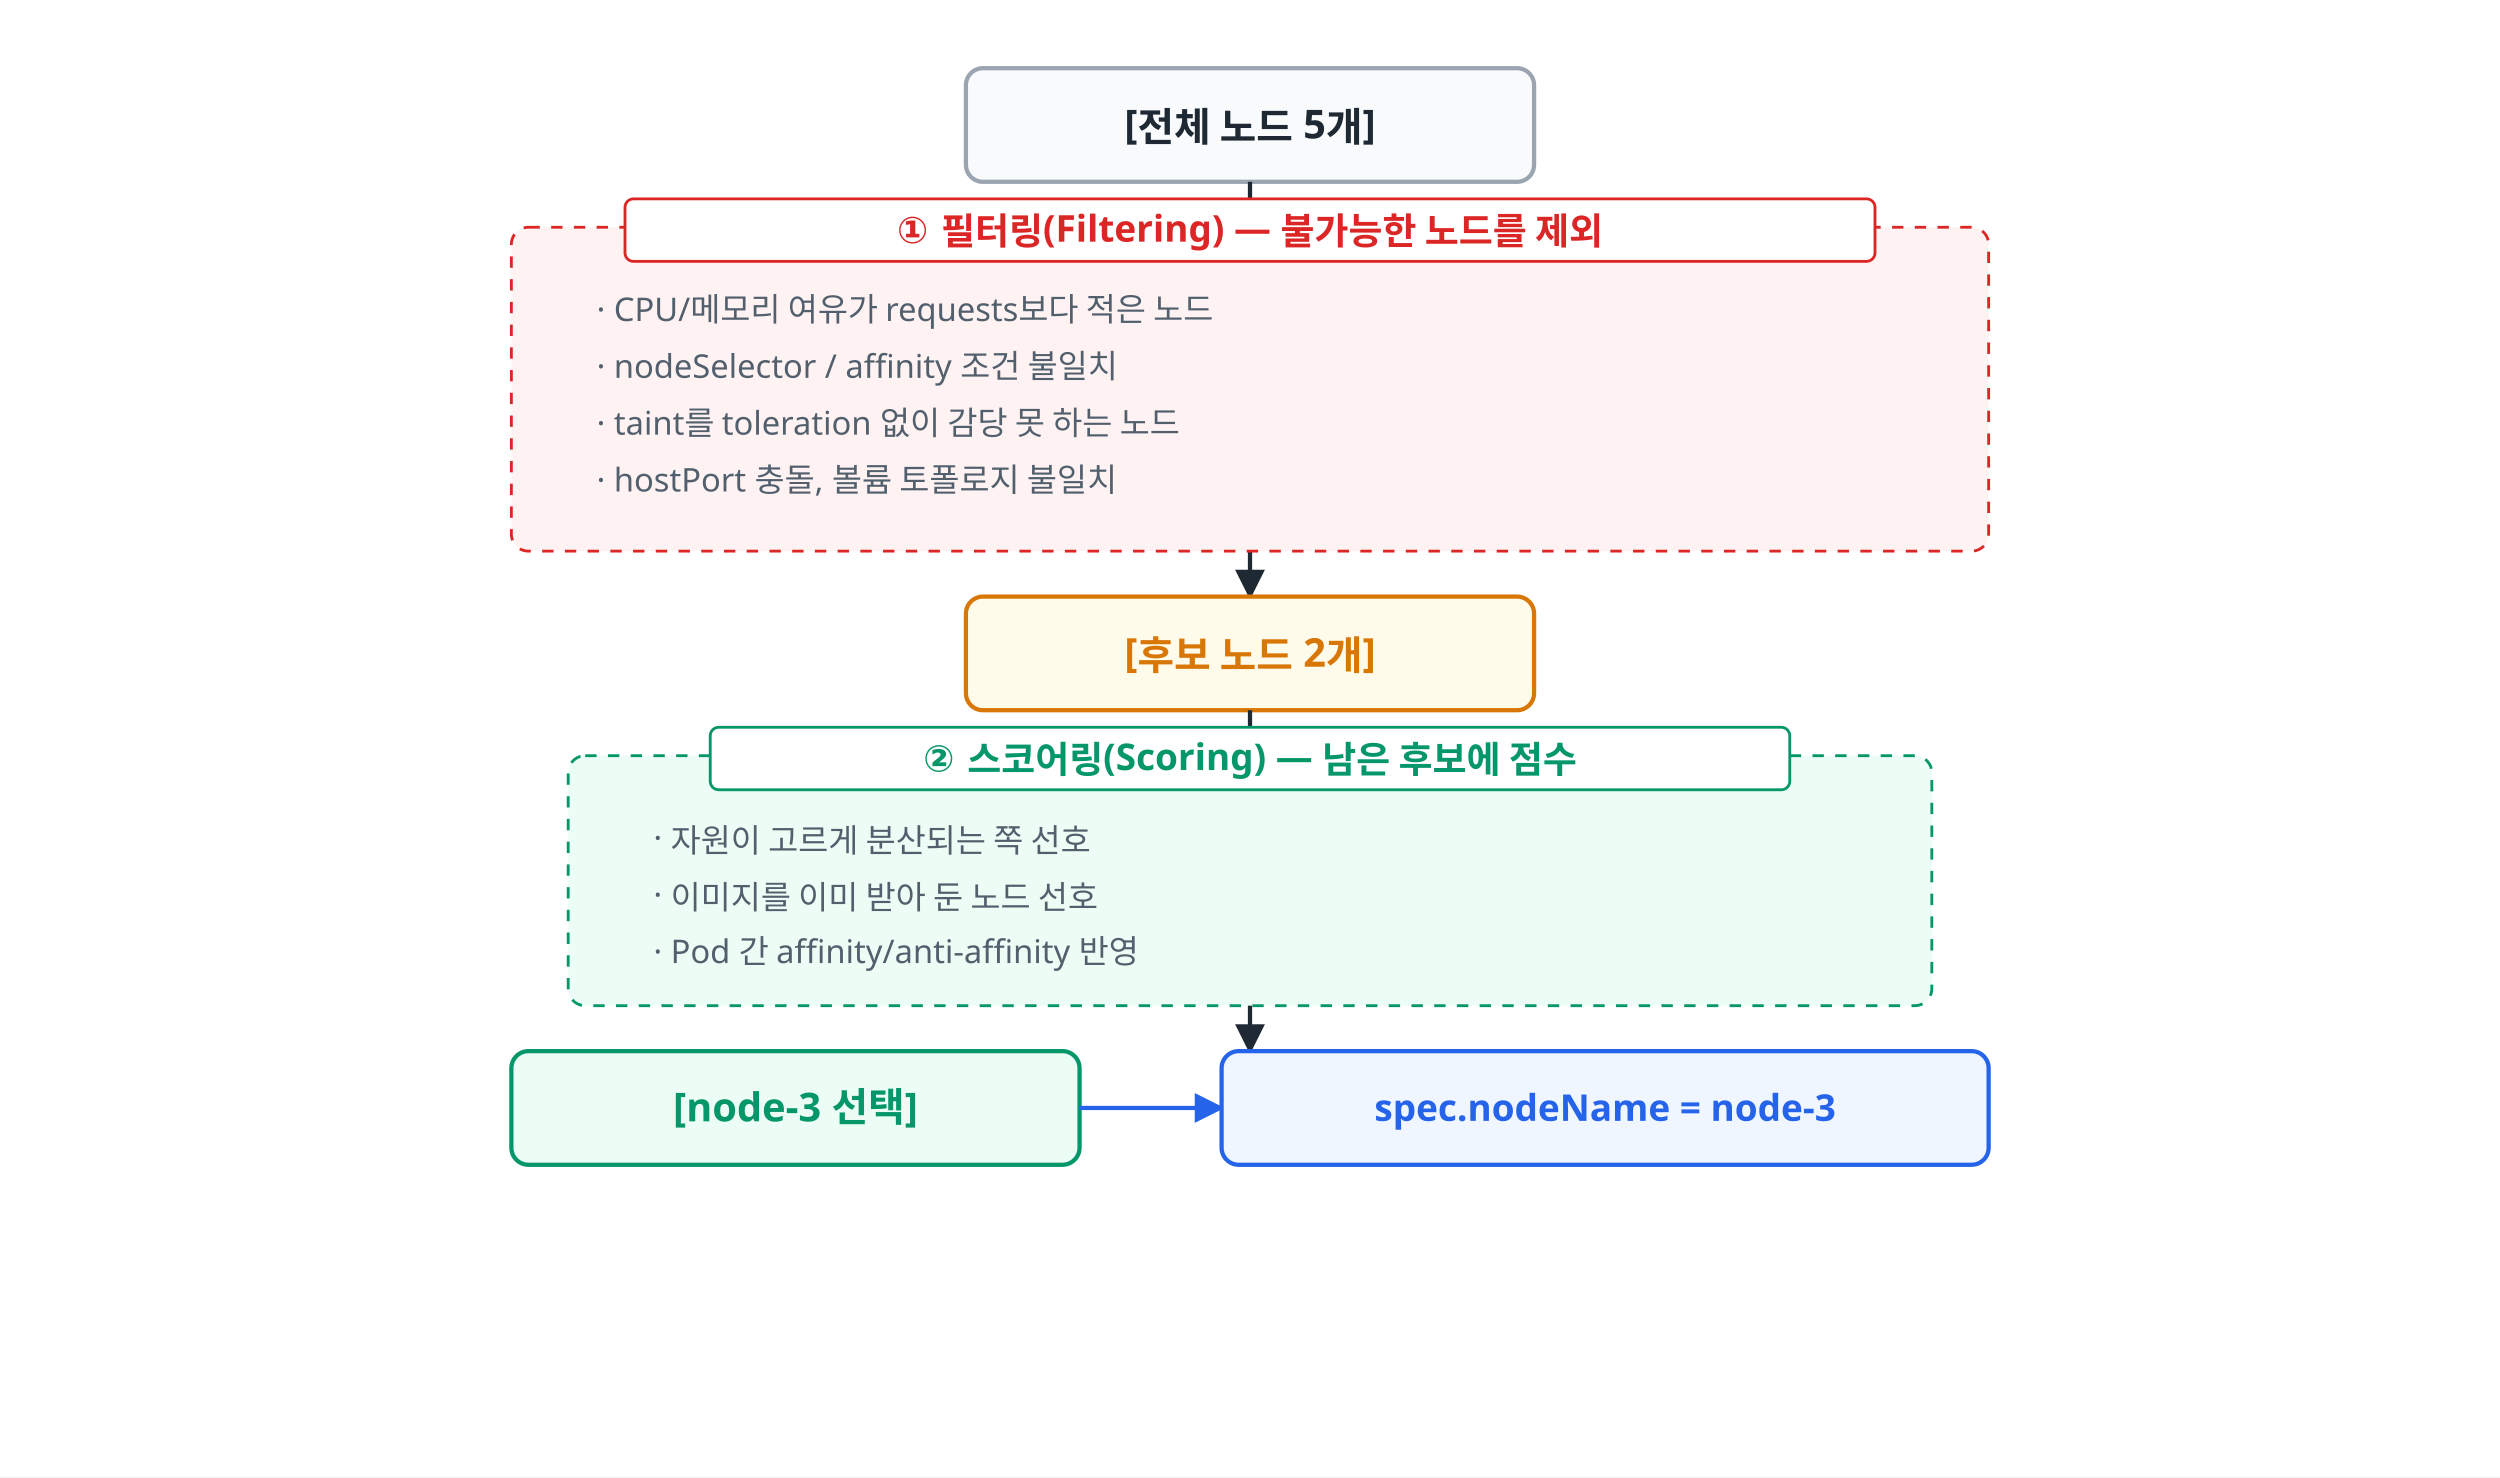
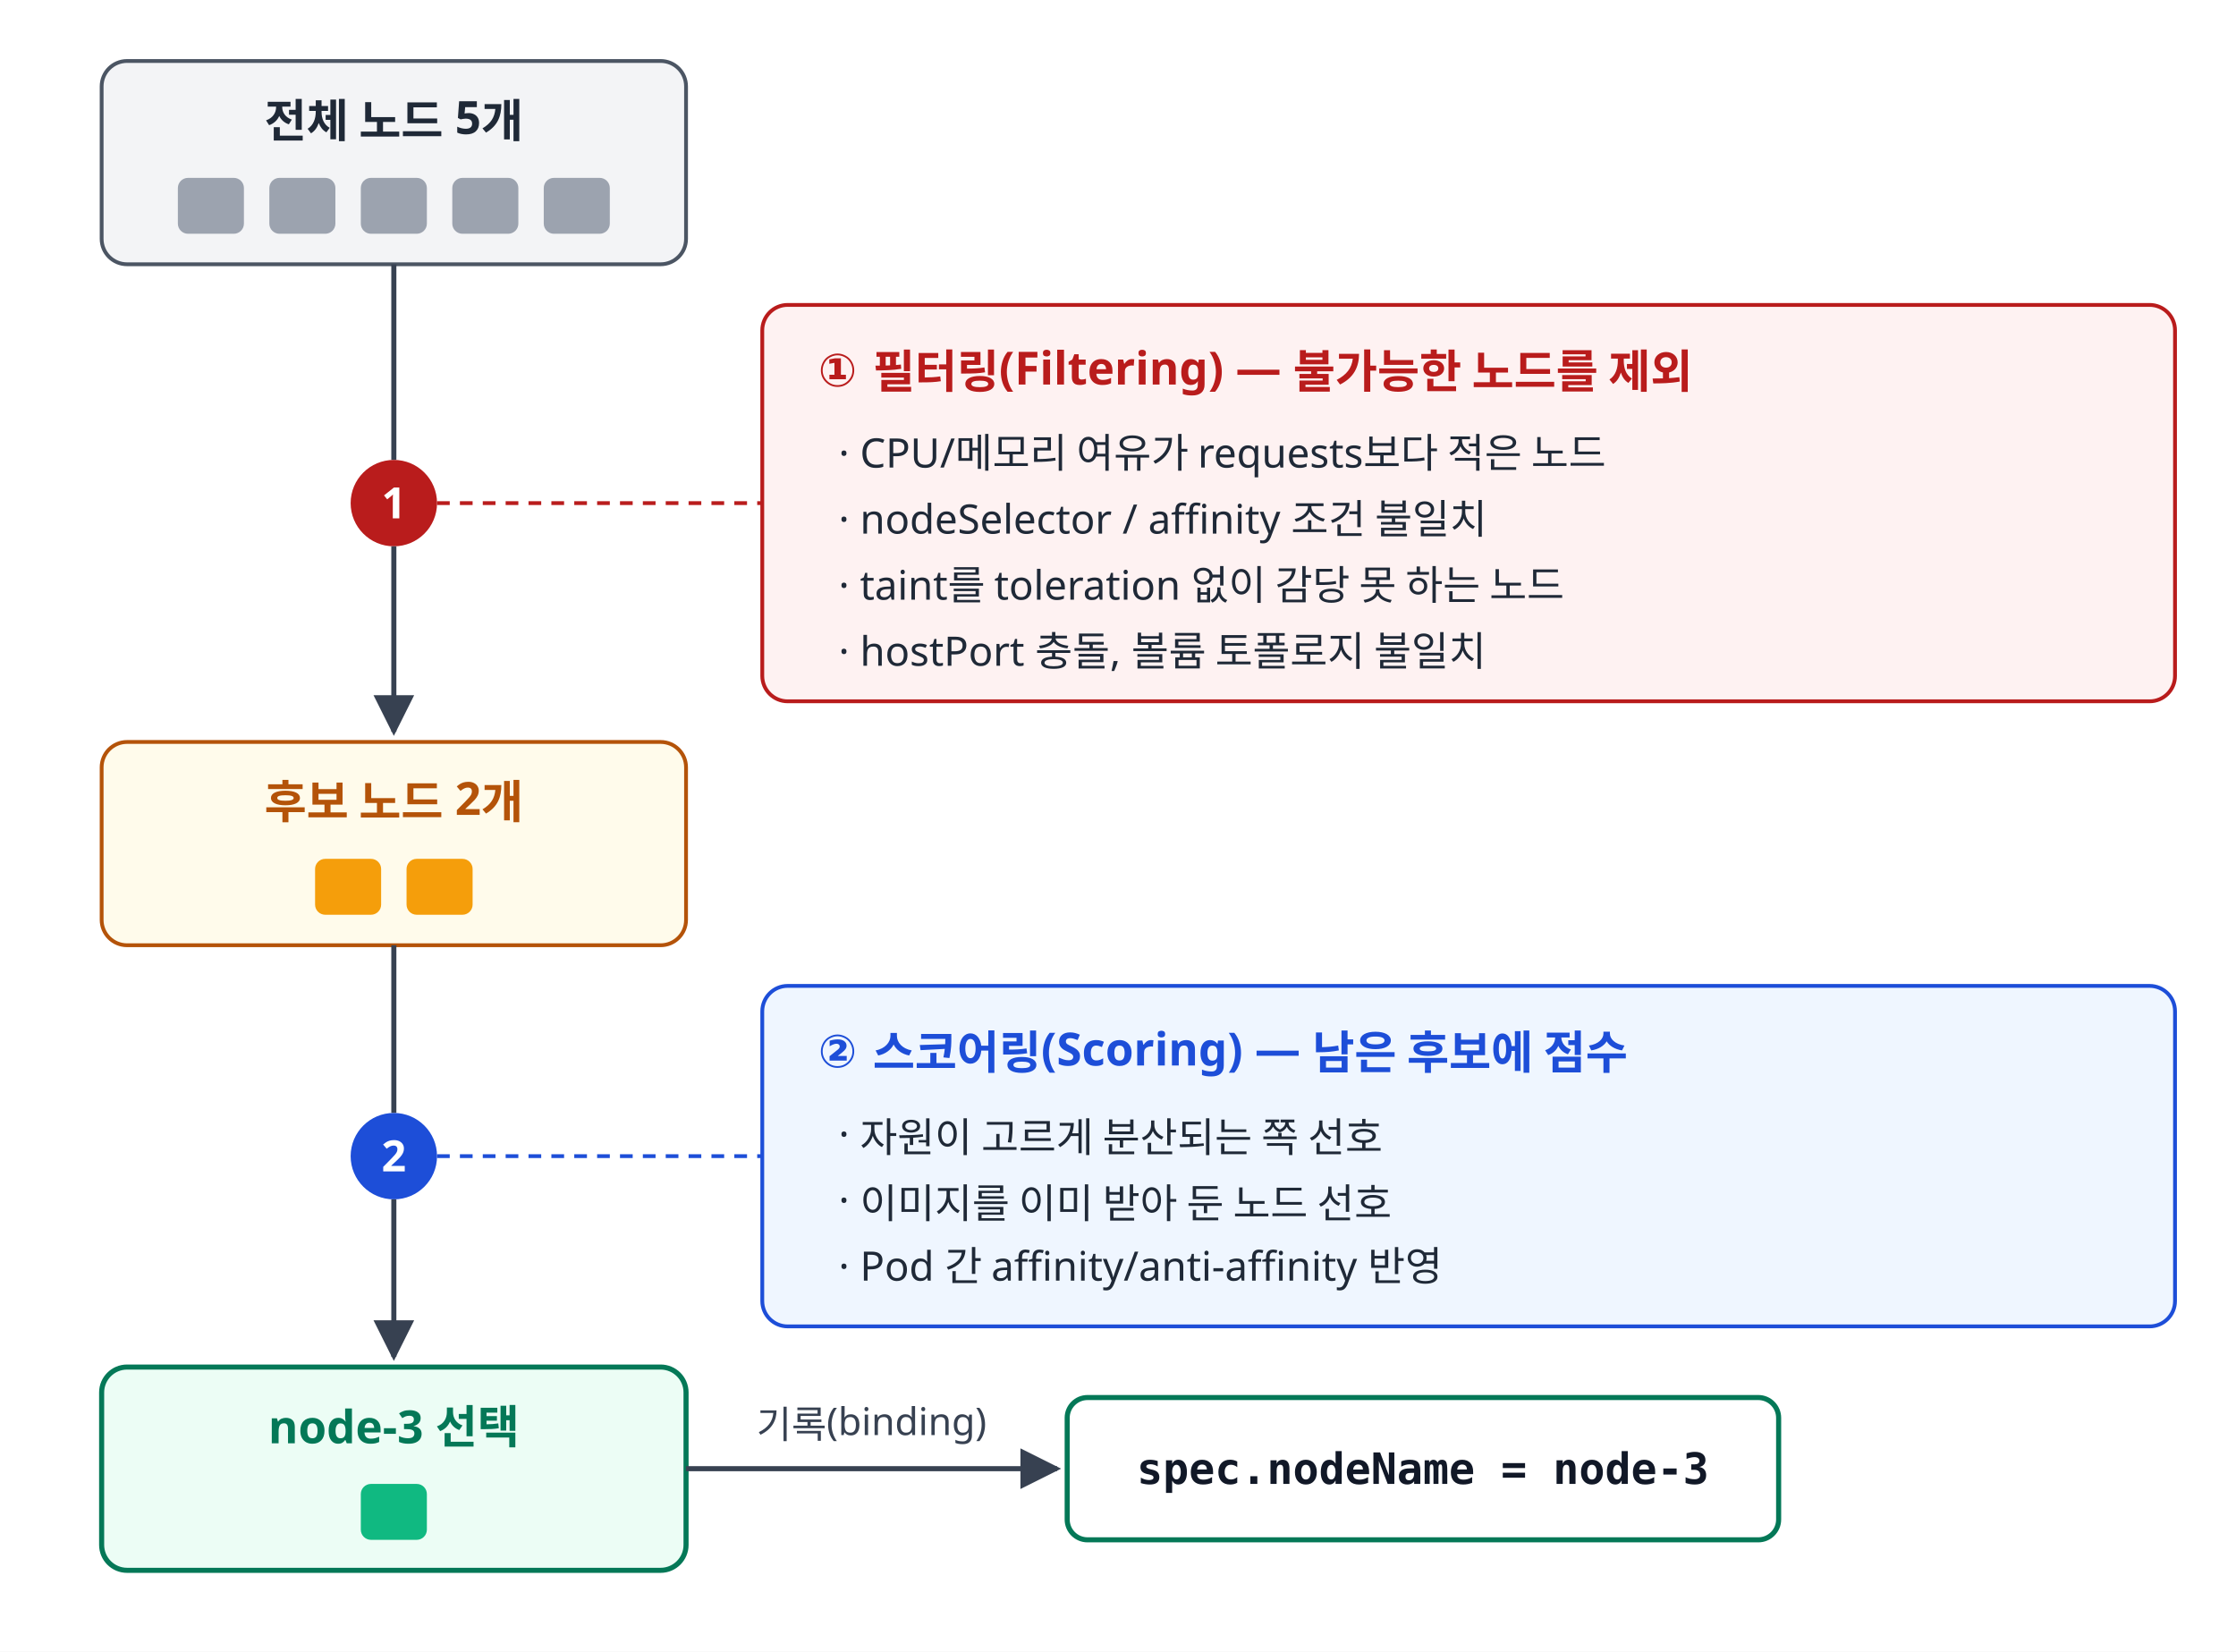
- <svg xmlns="http://www.w3.org/2000/svg" viewBox="0 0 880 520" width="880" height="520" font-family="'Malgun Gothic','Apple SD Gothic Neo','Noto Sans KR','Segoe UI',sans-serif" role="img" aria-labelledby="t d">
-   <rect width="880" height="520" fill="#ffffff" />
+ <svg xmlns="http://www.w3.org/2000/svg" viewBox="0 0 880 650" width="880" height="650" font-family="'Malgun Gothic','Apple SD Gothic Neo','Noto Sans KR','Segoe UI',sans-serif" role="img" aria-labelledby="t d">
+   <rect width="880" height="650" fill="#ffffff" />
  <defs>
-     <marker id="arrow-ink" viewBox="0 0 10 10" refX="9" refY="5" markerWidth="7" markerHeight="7" orient="auto-start-reverse">
-       <path d="M0,0 L10,5 L0,10 z" fill="#1f2933" />
-     </marker>
-     <marker id="arrow-blue" viewBox="0 0 10 10" refX="9" refY="5" markerWidth="7" markerHeight="7" orient="auto-start-reverse">
-       <path d="M0,0 L10,5 L0,10 z" fill="#2563eb" />
+     <marker id="ink" viewBox="0 0 10 10" refX="9" refY="5" markerWidth="8" markerHeight="8" orient="auto">
+       <path d="M0,0 L10,5 L0,10 z" fill="#374151" />
    </marker>
  </defs>
-   <rect x="340" y="24" width="200" height="40" rx="6" fill="#f8fafc" stroke="#9aa5b1" stroke-width="1.5" />
-   <text x="440" y="48.7" font-size="14" font-weight="bold" fill="#1f2933" text-anchor="middle">[전체 노드 5개]</text>
-   <path d="M440,64 L440,210" stroke="#1f2933" stroke-width="1.5" fill="none" marker-end="url(#arrow-ink)" />
-   <rect x="180" y="80" width="520" height="114" rx="6" fill="#fef2f2" stroke="#dc2626" stroke-width="1" stroke-dasharray="4 4" />
-   <rect x="220" y="70" width="440" height="22" fill="#ffffff" stroke="#dc2626" stroke-width="1" rx="3" />
-   <text x="440" y="85.55" font-size="13" font-weight="bold" fill="#dc2626" text-anchor="middle">① 필터링(Filtering) — 불가능한 노드를 제외</text>
-   <text x="210" y="113.0" font-size="11.5" fill="#52606d">· CPU/메모리 여유가 requests보다 적은 노드</text>
-   <text x="210" y="133.0" font-size="11.5" fill="#52606d">· nodeSelector / affinity 조건 불일치</text>
-   <text x="210" y="153.0" font-size="11.5" fill="#52606d">· taint를 toleration 없이 감당 못 하는 노드</text>
-   <text x="210" y="173.0" font-size="11.5" fill="#52606d">· hostPort 충돌, 볼륨 토폴로지 불일치</text>
-   <rect x="340" y="210" width="200" height="40" rx="6" fill="#fffbeb" stroke="#d97706" stroke-width="1.5" />
-   <text x="440" y="234.7" font-size="14" font-weight="bold" fill="#d97706" text-anchor="middle">[후보 노드 2개]</text>
-   <path d="M440,250 L440,370" stroke="#1f2933" stroke-width="1.5" fill="none" marker-end="url(#arrow-ink)" />
-   <rect x="200" y="266" width="480" height="88" rx="6" fill="#ecfdf5" stroke="#059669" stroke-width="1" stroke-dasharray="4 4" />
-   <rect x="250" y="256" width="380" height="22" fill="#ffffff" stroke="#059669" stroke-width="1" rx="3" />
-   <text x="440" y="271.55" font-size="13" font-weight="bold" fill="#059669" text-anchor="middle">② 스코어링(Scoring) — 남은 후보에 점수</text>
-   <text x="230" y="299.0" font-size="11.5" fill="#52606d">· 자원이 고르게 분산되는 쪽 선호</text>
-   <text x="230" y="319.0" font-size="11.5" fill="#52606d">· 이미지를 이미 받아 둔 노드 선호</text>
-   <text x="230" y="339.0" font-size="11.5" fill="#52606d">· Pod 간 affinity/anti-affinity 반영</text>
-   <rect x="180" y="370" width="200" height="40" rx="6" fill="#ecfdf5" stroke="#059669" stroke-width="1.5" />
-   <text x="280" y="394.7" font-size="14" font-weight="bold" fill="#059669" text-anchor="middle">[node-3 선택]</text>
-   <path d="M380,390 L430,390" stroke="#2563eb" stroke-width="1.5" fill="none" marker-end="url(#arrow-blue)" />
-   <rect x="430" y="370" width="270" height="40" rx="6" fill="#eff6ff" stroke="#2563eb" stroke-width="1.5" />
-   <text x="565" y="394.55" font-size="13" font-weight="bold" fill="#2563eb" text-anchor="middle">spec.nodeName = node-3</text>
+   <rect x="40" y="24" width="230" height="80" rx="10" fill="#f3f4f6" stroke="#4b5563" stroke-width="1.5" />
+   <text x="155" y="54" text-anchor="middle" font-size="18" font-weight="bold" fill="#1f2937">전체 노드 5개</text>
+   <rect x="70" y="70" width="26" height="22" rx="4" fill="#9ca3af" />
+   <rect x="106" y="70" width="26" height="22" rx="4" fill="#9ca3af" />
+   <rect x="142" y="70" width="26" height="22" rx="4" fill="#9ca3af" />
+   <rect x="178" y="70" width="26" height="22" rx="4" fill="#9ca3af" />
+   <rect x="214" y="70" width="26" height="22" rx="4" fill="#9ca3af" />
+   <line x1="155" y1="104" x2="155" y2="181" stroke="#374151" stroke-width="2" />
+   <circle cx="155" cy="198" r="17" fill="#b91c1c" />
+   <text x="155" y="204" text-anchor="middle" font-size="17" font-weight="bold" fill="#ffffff">1</text>
+   <line x1="155" y1="215" x2="155" y2="288" stroke="#374151" stroke-width="2" marker-end="url(#ink)" />
+   <line x1="172" y1="198" x2="300" y2="198" stroke="#b91c1c" stroke-width="1.5" stroke-dasharray="5 4" />
+   <rect x="300" y="120" width="556" height="156" rx="10" fill="#fef2f2" stroke="#b91c1c" stroke-width="1.5" />
+   <text x="322" y="152" font-size="18" font-weight="bold" fill="#b91c1c">① 필터링(Filtering) — 불가능한 노드를 제외</text>
+   <text x="330" y="184" font-size="16" fill="#1f2937">· CPU/메모리 여유가 requests보다 적은 노드</text>
+   <text x="330" y="210" font-size="16" fill="#1f2937">· nodeSelector / affinity 조건 불일치</text>
+   <text x="330" y="236" font-size="16" fill="#1f2937">· taint를 toleration 없이 감당 못 하는 노드</text>
+   <text x="330" y="262" font-size="16" fill="#1f2937">· hostPort 충돌, 볼륨 토폴로지 불일치</text>
+   <rect x="40" y="292" width="230" height="80" rx="10" fill="#fffbeb" stroke="#b45309" stroke-width="1.5" />
+   <text x="155" y="322" text-anchor="middle" font-size="18" font-weight="bold" fill="#b45309">후보 노드 2개</text>
+   <rect x="124" y="338" width="26" height="22" rx="4" fill="#f59e0b" />
+   <rect x="160" y="338" width="26" height="22" rx="4" fill="#f59e0b" />
+   <line x1="155" y1="372" x2="155" y2="438" stroke="#374151" stroke-width="2" />
+   <circle cx="155" cy="455" r="17" fill="#1d4ed8" />
+   <text x="155" y="461" text-anchor="middle" font-size="17" font-weight="bold" fill="#ffffff">2</text>
+   <line x1="155" y1="472" x2="155" y2="534" stroke="#374151" stroke-width="2" marker-end="url(#ink)" />
+   <line x1="172" y1="455" x2="300" y2="455" stroke="#1d4ed8" stroke-width="1.5" stroke-dasharray="5 4" />
+   <rect x="300" y="388" width="556" height="134" rx="10" fill="#eff6ff" stroke="#1d4ed8" stroke-width="1.5" />
+   <text x="322" y="420" font-size="18" font-weight="bold" fill="#1d4ed8">② 스코어링(Scoring) — 남은 후보에 점수</text>
+   <text x="330" y="452" font-size="16" fill="#1f2937">· 자원이 고르게 분산되는 쪽 선호</text>
+   <text x="330" y="478" font-size="16" fill="#1f2937">· 이미지를 이미 받아 둔 노드 선호</text>
+   <text x="330" y="504" font-size="16" fill="#1f2937">· Pod 간 affinity/anti-affinity 반영</text>
+   <rect x="40" y="538" width="230" height="80" rx="10" fill="#ecfdf5" stroke="#047857" stroke-width="2" />
+   <text x="155" y="568" text-anchor="middle" font-size="18" font-weight="bold" fill="#047857">node-3 선택</text>
+   <rect x="142" y="584" width="26" height="22" rx="4" fill="#10b981" />
+   <line x1="270" y1="578" x2="416" y2="578" stroke="#374151" stroke-width="2" marker-end="url(#ink)" />
+   <text x="343" y="566" text-anchor="middle" font-size="15" fill="#374151">기록(binding)</text>
+   <rect x="420" y="550" width="280" height="56" rx="8" fill="#ffffff" stroke="#047857" stroke-width="2" />
+   <text x="560" y="584" text-anchor="middle" font-size="17" font-weight="bold" fill="#111827" font-family="Consolas,'D2Coding',Menlo,'Malgun Gothic',monospace">spec.nodeName = node-3</text>
</svg>
